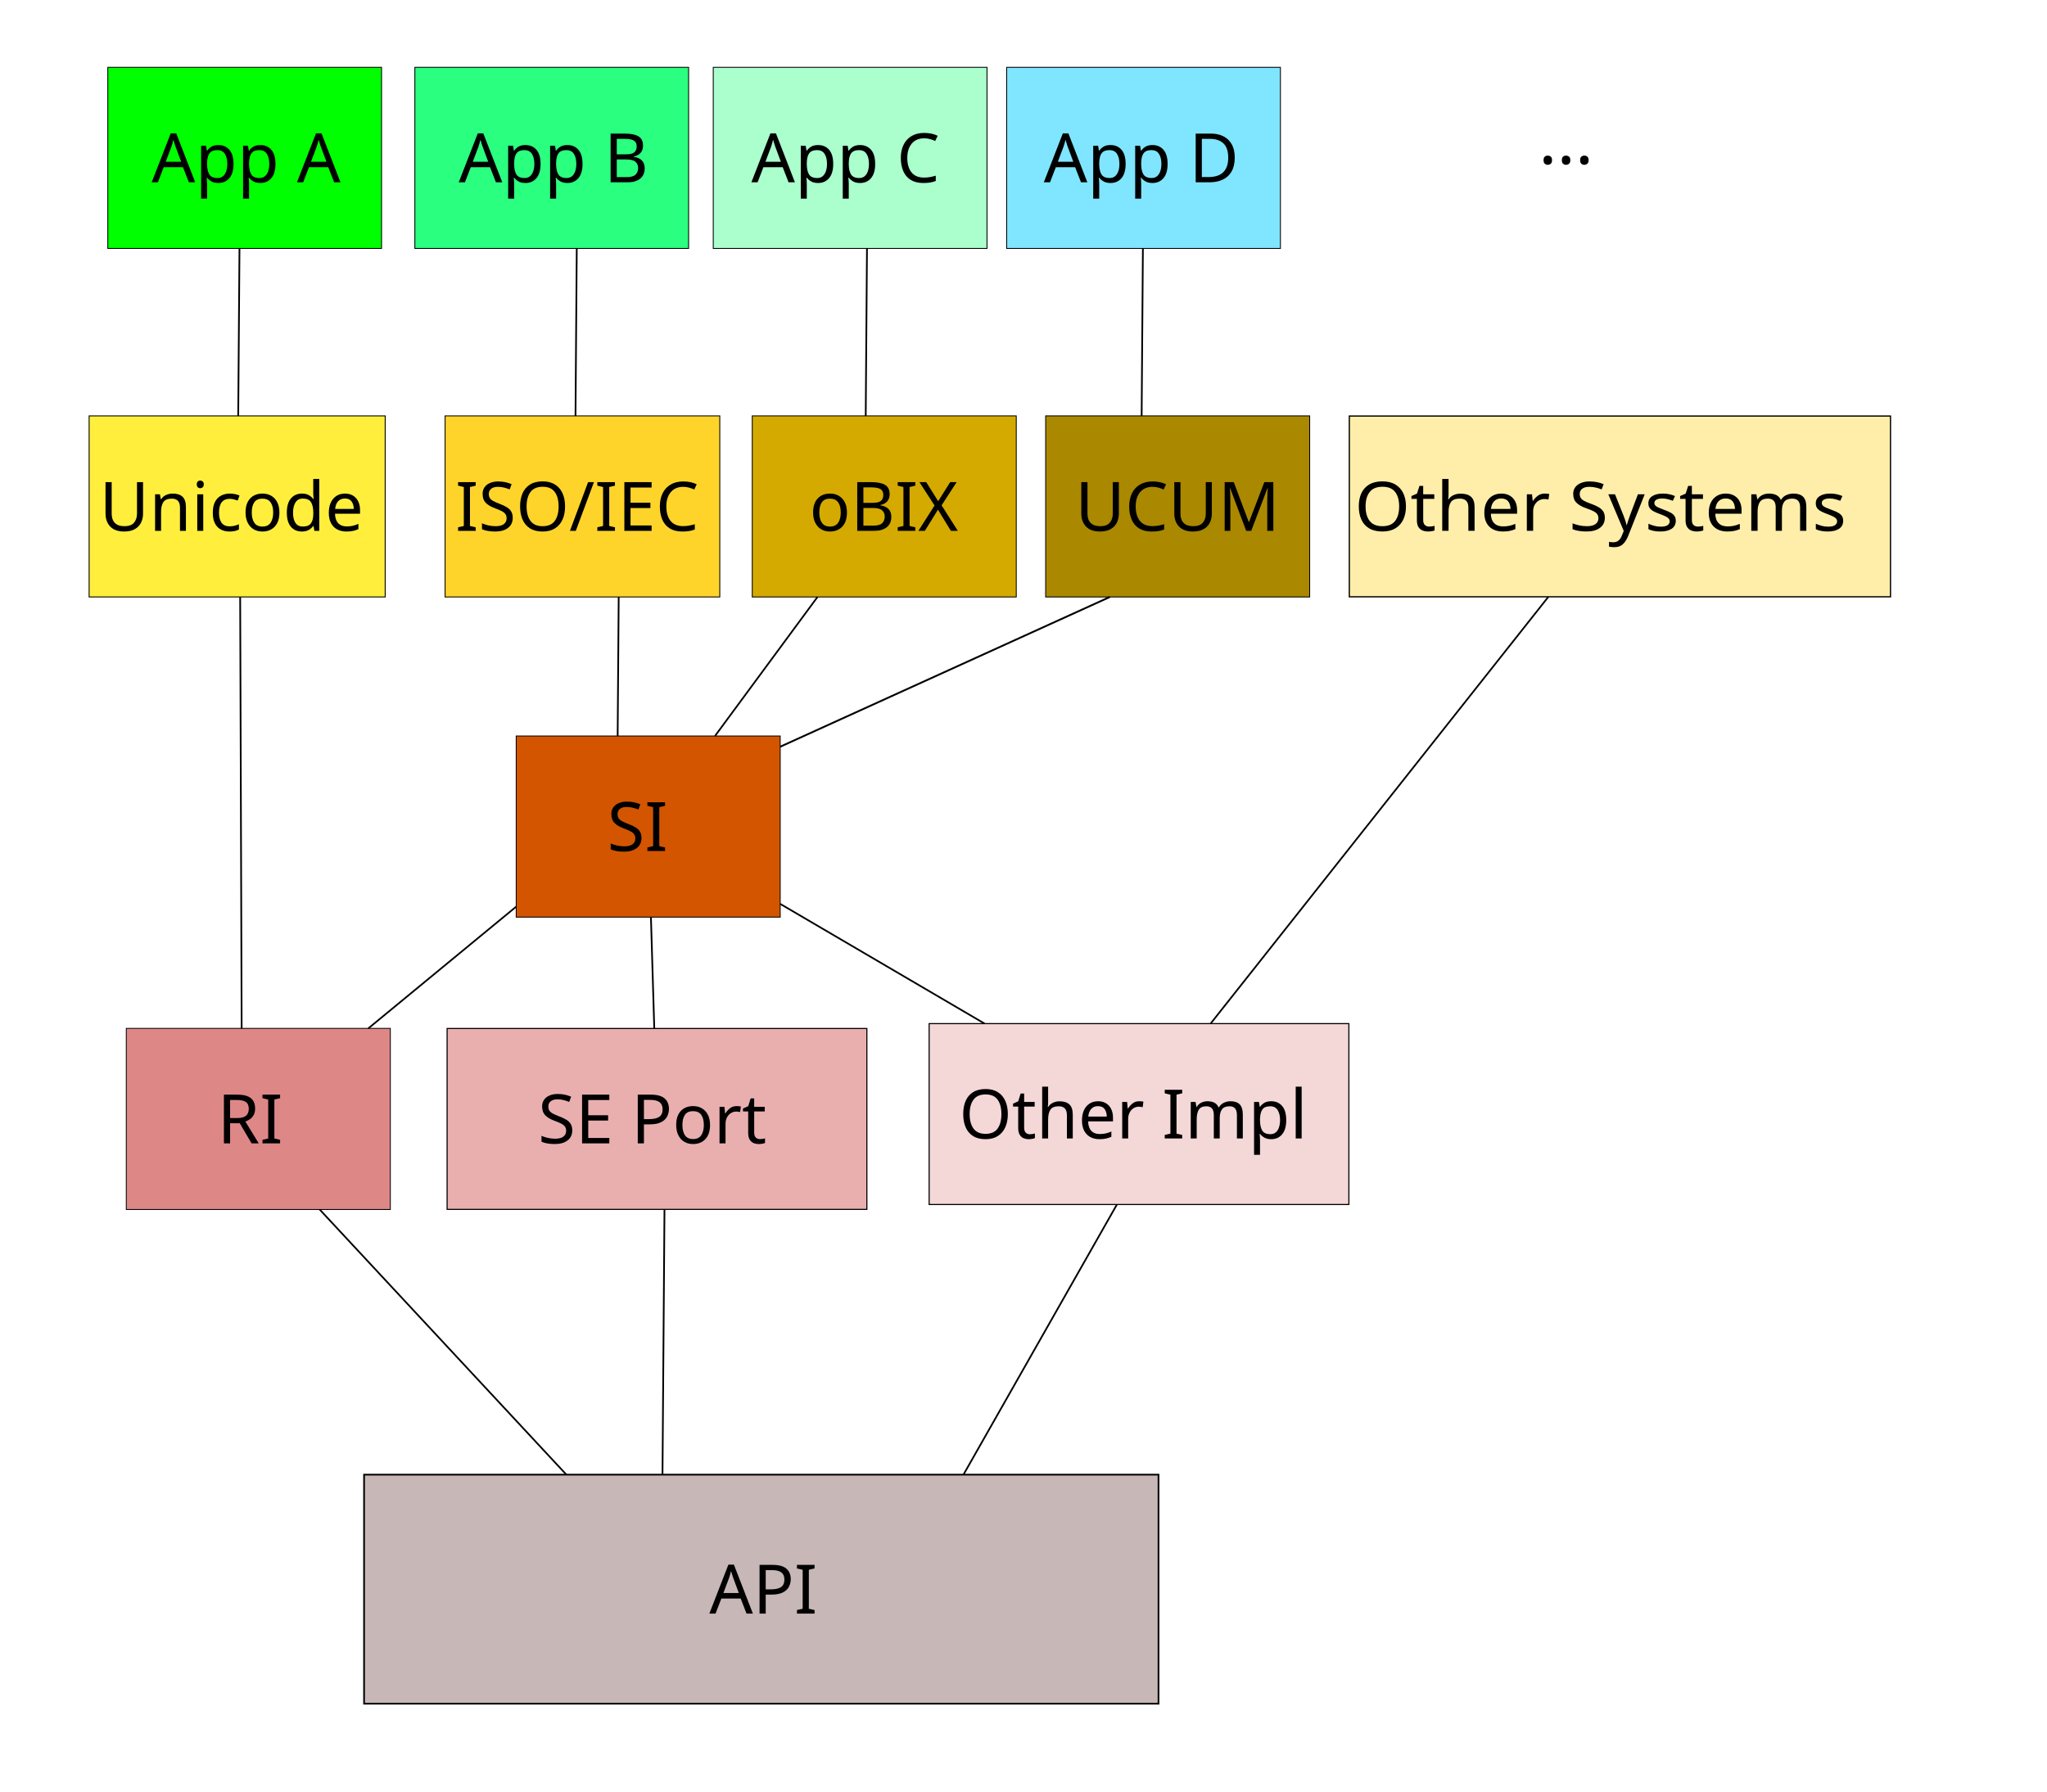
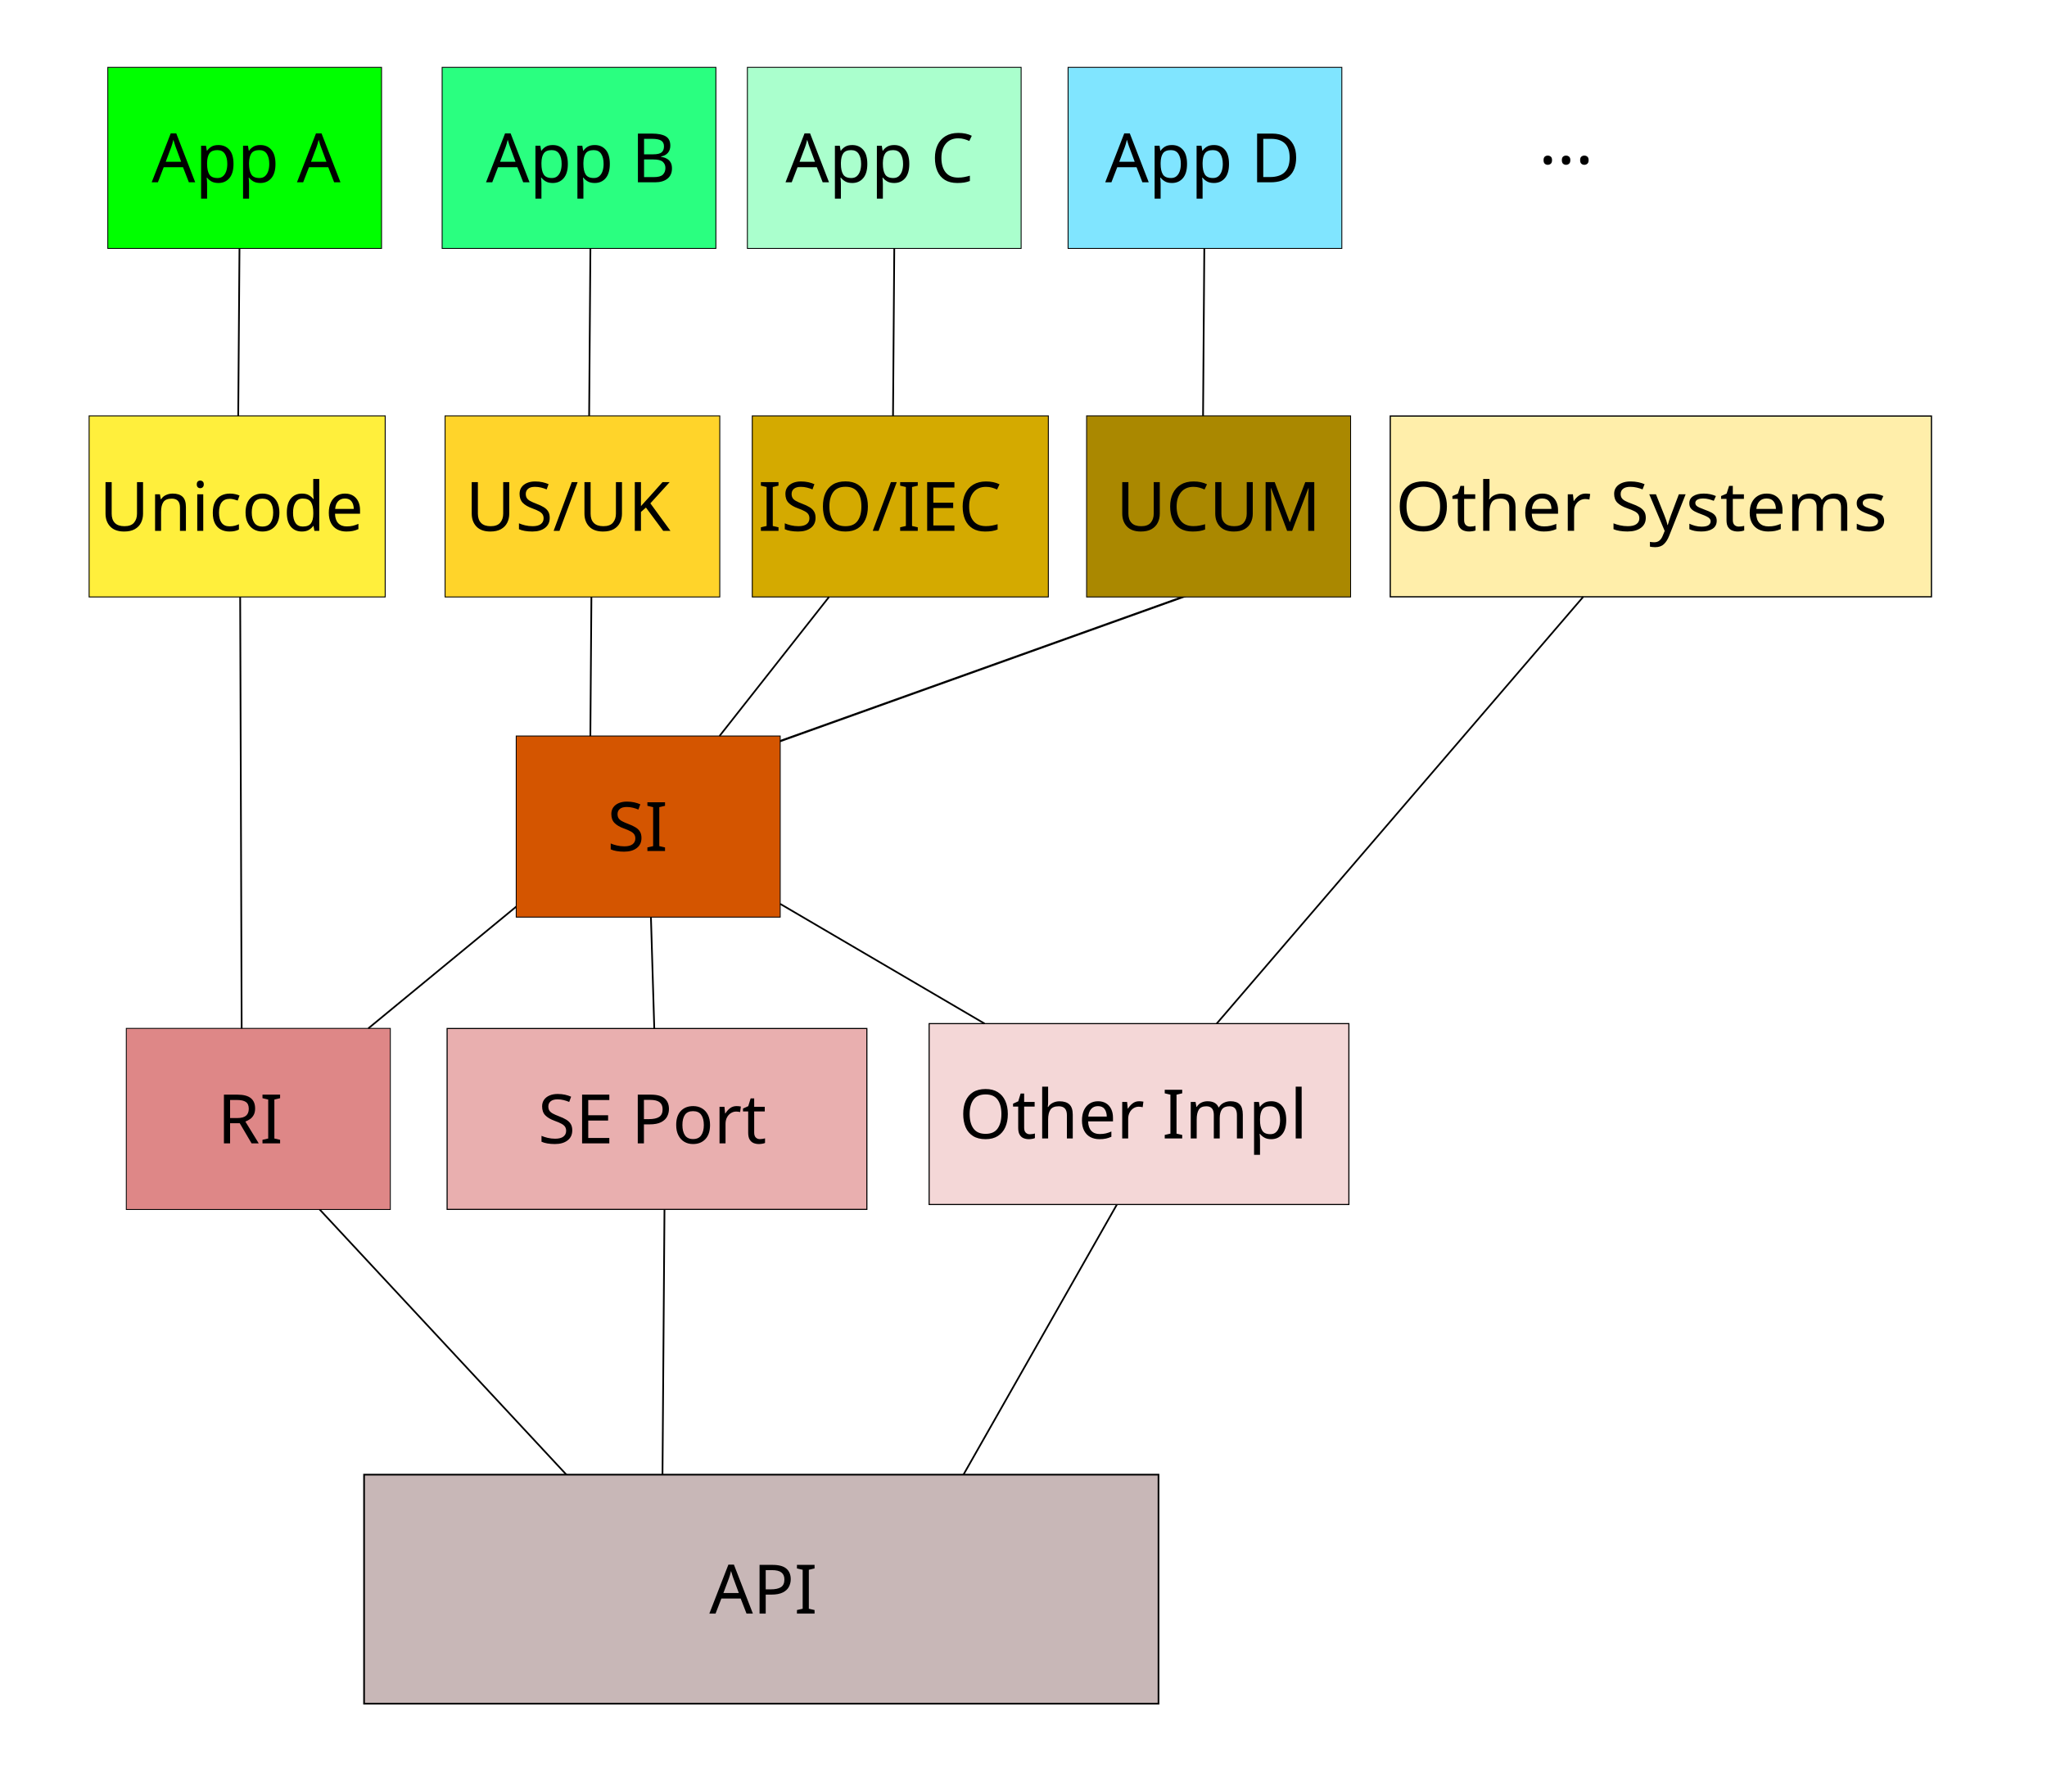
<svg xmlns="http://www.w3.org/2000/svg" width="1200" height="1050.362" id="svg2" version="1.1">
  <defs id="defs4" />
  <g id="layer1" transform="translate(0,-2.000018)">
+     <path style="fill:none;fill-rule:evenodd;stroke:#000000;stroke-width:1.238px;stroke-linecap:butt;stroke-linejoin:miter;stroke-opacity:1" d="M 453.603,437.869 703.919,348.27" id="path4278" />
    <path style="fill:none;stroke:#000000;stroke-width:1px;stroke-linecap:butt;stroke-linejoin:miter;stroke-opacity:1" d="M 388.192,890.167 389.709,687.592" id="path3974-1-0" />
-     <path style="fill:none;stroke:#000000;stroke-width:1px;stroke-linecap:butt;stroke-linejoin:miter;stroke-opacity:1" d="M 507.17,291.058 508.687,88.483" id="path3974-1-3" />
+     <path style="fill:none;stroke:#000000;stroke-width:1px;stroke-linecap:butt;stroke-linejoin:miter;stroke-opacity:1" d="M 523.17,291.058 524.687,88.483" id="path3974-1-3" />
    <path style="fill:none;stroke:#000000;stroke-width:1px;stroke-linecap:butt;stroke-linejoin:miter;stroke-opacity:1" d="M 139.256,298.899 140.773,96.325" id="path3974-1-7" />
-     <path style="fill:none;stroke:#000000;stroke-width:1px;stroke-linecap:butt;stroke-linejoin:miter;stroke-opacity:1" d="m 361.53,507.49 1.517,-202.575" id="path3974-1-6" />
-     <path style="fill:none;stroke:#000000;stroke-width:1px;stroke-linecap:butt;stroke-linejoin:miter;stroke-opacity:1" d="M 337.055,288.122 338.572,85.548" id="path3974-1" />
-     <path style="fill:none;stroke:#000000;stroke-width:1px;stroke-linecap:butt;stroke-linejoin:miter;stroke-opacity:1" d="M 668.857,299.362 670.374,96.788" id="path3974" />
+     <path style="fill:none;stroke:#000000;stroke-width:1px;stroke-linecap:butt;stroke-linejoin:miter;stroke-opacity:1" d="m 345.53,507.49 1.517,-202.575" id="path3974-1-6" />
+     <path style="fill:none;stroke:#000000;stroke-width:1px;stroke-linecap:butt;stroke-linejoin:miter;stroke-opacity:1" d="M 345.055,288.122 346.572,85.548" id="path3974-1" />
+     <path style="fill:none;stroke:#000000;stroke-width:1px;stroke-linecap:butt;stroke-linejoin:miter;stroke-opacity:1" d="M 704.857,299.362 706.374,96.788" id="path3974" />
    <path style="fill:none;stroke:#000000;stroke-width:1px;stroke-linecap:butt;stroke-linejoin:miter;stroke-opacity:1" d="M 543.714,903.791 675.143,672.362" id="path3078" />
    <path style="fill:none;stroke:#000000;stroke-width:1px;stroke-linecap:butt;stroke-linejoin:miter;stroke-opacity:1" d="M 366.571,903.791 138,658.076" id="path3074" />
    <g id="g3005" transform="translate(58,0)">
      <rect y="866.648" x="155.429" height="134.286" width="465.714" id="rect2993" style="fill:#c8b7b7;fill-rule:evenodd;stroke:#000000;stroke-width:1px;stroke-linecap:butt;stroke-linejoin:miter;stroke-opacity:1" />
      <text id="text2995" y="948.107" x="357.836" style="font-style:normal;font-weight:normal;font-size:40px;line-height:125%;font-family:Sans;letter-spacing:0px;word-spacing:0px;fill:#000000;fill-opacity:1;stroke:none" xml:space="preserve">
        <tspan y="948.107" x="357.836" id="tspan2997">API</tspan>
      </text>
    </g>
    <g id="g3053" transform="translate(4,0)">
      <rect style="fill:#e9afaf;fill-rule:evenodd;stroke:#000000;stroke-width:0.646px;stroke-linecap:butt;stroke-linejoin:miter;stroke-opacity:1" id="rect3012" width="246.068" height="106.068" x="258.109" y="605.042" />
      <text xml:space="preserve" style="font-style:normal;font-weight:normal;font-size:40px;line-height:125%;font-family:Sans;letter-spacing:0px;word-spacing:0px;fill:#000000;fill-opacity:1;stroke:none" x="311.397" y="672.393" id="text3014">
        <tspan id="tspan3016" x="311.397" y="672.393">SE Port</tspan>
      </text>
    </g>
    <g id="g3045" transform="translate(16,4.285695)">
      <rect y="600.69" x="58.042" height="106.202" width="154.773" id="rect3028" style="fill:#de8787;fill-rule:evenodd;stroke:#000000;stroke-width:0.513px;stroke-linecap:butt;stroke-linejoin:miter;stroke-opacity:1" />
      <text id="text3030" y="668.107" x="111.397" style="font-style:normal;font-weight:normal;font-size:40px;line-height:125%;font-family:Sans;letter-spacing:0px;word-spacing:0px;fill:#000000;fill-opacity:1;stroke:none" xml:space="preserve">
        <tspan y="668.107" x="111.397" id="tspan3032">RI</tspan>
      </text>
    </g>
    <g id="g3069" transform="translate(58,0)">
      <rect y="602.185" x="486.68" height="106.068" width="246.068" id="rect3060" style="fill:#f4d7d7;fill-rule:evenodd;stroke:#000000;stroke-width:0.646px;stroke-linecap:butt;stroke-linejoin:miter;stroke-opacity:1" />
      <text id="text3062" y="667.003" x="506.15" style="font-style:normal;font-weight:normal;font-size:39.849px;line-height:125%;font-family:Sans;letter-spacing:0px;word-spacing:0px;fill:#000000;fill-opacity:1;stroke:none" xml:space="preserve" transform="scale(0.9962173,1.003797)">
        <tspan y="667.003" x="506.15" id="tspan3064">Other Impl</tspan>
      </text>
    </g>
    <path style="fill:none;stroke:#000000;stroke-width:1px;stroke-linecap:butt;stroke-linejoin:miter;stroke-opacity:1" d="M 215.92,604.976 366.571,480.934" id="path3113" />
    <g id="g3097" transform="translate(283.7143,-2.857143)">
      <rect style="fill:#d45500;fill-rule:evenodd;stroke:#000000;stroke-width:0.513px;stroke-linecap:butt;stroke-linejoin:miter;stroke-opacity:1" id="rect3084" width="154.773" height="106.202" x="18.899" y="436.404" />
      <text xml:space="preserve" style="font-style:normal;font-weight:normal;font-size:40px;line-height:125%;font-family:Sans;letter-spacing:0px;word-spacing:0px;fill:#000000;fill-opacity:1;stroke:none" x="72.254" y="503.821" id="text3086">
        <tspan id="tspan3088" x="72.254" y="503.821">SI</tspan>
      </text>
    </g>
    <g id="g3426" transform="translate(214.5714,-0.4316557)">
      <rect y="246.267" x="46.345" height="106.191" width="161.036" id="rect3104" style="fill:#ffd42a;fill-rule:evenodd;stroke:#000000;stroke-width:0.523px;stroke-linecap:butt;stroke-linejoin:miter;stroke-opacity:1" />
-       <text id="text3106" y="313.679" x="52.371" style="font-style:normal;font-weight:normal;font-size:40px;line-height:125%;font-family:Sans;letter-spacing:0px;word-spacing:0px;fill:#000000;fill-opacity:1;stroke:none" xml:space="preserve">
-         <tspan y="313.679" x="52.371" id="tspan3108">ISO/IEC</tspan>
+       <text id="text3106" y="313.679" x="58.371" style="font-style:normal;font-weight:normal;font-size:40px;line-height:125%;font-family:Sans;letter-spacing:0px;word-spacing:0px;fill:#000000;fill-opacity:1;stroke:none" xml:space="preserve">
+         <tspan y="313.679" x="58.371" id="tspan3108">US/UK</tspan>
      </text>
    </g>
    <path style="fill:none;stroke:#000000;stroke-width:1px;stroke-linecap:butt;stroke-linejoin:miter;stroke-opacity:1" d="m 383.552,605.042 -1.959,-65.294" id="path3115" />
-     <g id="g3414" transform="translate(215.5172,-0.4316512)">
+     <g id="g3414" transform="translate(239.5172,-0.4316512)">
      <rect style="fill:#aa8800;fill-rule:evenodd;stroke:#000000;stroke-width:0.513px;stroke-linecap:butt;stroke-linejoin:miter;stroke-opacity:1" id="rect3894" width="154.773" height="106.202" x="397.471" y="246.261" />
      <text xml:space="preserve" style="font-style:normal;font-weight:normal;font-size:40px;line-height:125%;font-family:Sans;letter-spacing:0px;word-spacing:0px;fill:#000000;fill-opacity:1;stroke:none" x="414.779" y="313.679" id="text3896">
        <tspan id="tspan3898" x="414.779" y="313.679">UCUM</tspan>
      </text>
    </g>
-     <g id="g3400" transform="translate(244,-0.4291848)">
+     <g id="g3400" transform="translate(268,-0.4291848)">
      <rect style="fill:#ffeeaa;fill-rule:evenodd;stroke:#000000;stroke-width:0.733px;stroke-linecap:butt;stroke-linejoin:miter;stroke-opacity:1" id="rect3905" width="317.245" height="105.986" x="547.008" y="246.369" />
      <text transform="scale(1.02423,0.976343)" xml:space="preserve" style="font-style:normal;font-weight:normal;font-size:40.965px;line-height:125%;font-family:Sans;letter-spacing:0px;word-spacing:0px;fill:#000000;fill-opacity:1;stroke:none" x="536.98" y="321.277" id="text3907">
        <tspan id="tspan3909" x="536.98" y="321.277">Other Systems</tspan>
      </text>
    </g>
-     <g id="g3943" transform="translate(159.149,2.212746)">
+     <g id="g3943" transform="translate(175.149,2.212746)">
      <rect y="39.266" x="84.047" height="106.192" width="160.478" id="rect3934" style="fill:#2aff80;fill-rule:evenodd;stroke:#000000;stroke-width:0.522px;stroke-linecap:butt;stroke-linejoin:miter;stroke-opacity:1" />
      <text id="text3936" y="106.679" x="109.774" style="font-style:normal;font-weight:normal;font-size:40px;line-height:125%;font-family:Sans;letter-spacing:0px;word-spacing:0px;fill:#000000;fill-opacity:1;stroke:none" xml:space="preserve">
        <tspan y="106.679" x="109.774" id="tspan3938">App B</tspan>
      </text>
    </g>
-     <g id="g4257" transform="translate(196,-2.212746)">
+     <g id="g4257" transform="translate(232,-2.212746)">
      <rect style="fill:#80e5ff;fill-opacity:1;fill-rule:evenodd;stroke:#000000;stroke-width:0.522px;stroke-linecap:butt;stroke-linejoin:miter;stroke-opacity:1" id="rect3950" width="160.478" height="106.192" x="394.135" y="43.692" />
      <text xml:space="preserve" style="font-style:normal;font-weight:normal;font-size:40px;line-height:125%;font-family:Sans;letter-spacing:0px;word-spacing:0px;fill:#000000;fill-opacity:1;stroke:none" x="415.908" y="111.104" id="text3952">
        <tspan id="tspan3954" x="415.908" y="111.104">App D</tspan>
      </text>
    </g>
    <text xml:space="preserve" style="font-style:normal;font-weight:normal;font-size:40px;line-height:125%;font-family:Sans;letter-spacing:0px;word-spacing:0px;fill:#000000;fill-opacity:1;stroke:none" x="902" y="98.076" id="text3959">
      <tspan id="tspan3961" x="902" y="98.076">...</tspan>
    </text>
    <g id="g3419" transform="translate(217.9692,-1.999995)">
-       <rect style="fill:#d4aa00;fill-rule:evenodd;stroke:#000000;stroke-width:0.513px;stroke-linecap:butt;stroke-linejoin:miter;stroke-opacity:1" id="rect3394" width="154.773" height="106.202" x="223.017" y="247.83" />
-       <text xml:space="preserve" style="font-style:normal;font-weight:normal;font-size:40px;line-height:125%;font-family:Sans;letter-spacing:0px;word-spacing:0px;fill:#000000;fill-opacity:1;stroke:none" x="256.487" y="315.247" id="text3396">
-         <tspan id="tspan3398" x="256.487" y="315.247">oBIX</tspan>
+       <g id="g3412">
+         <rect y="247.845" x="223.032" height="106.171" width="173.563" id="rect3394" style="fill:#d4aa00;fill-rule:evenodd;stroke:#000000;stroke-width:0.543px;stroke-linecap:butt;stroke-linejoin:miter;stroke-opacity:1" />
+         <text id="text3396" y="315.247" x="226.487" style="font-style:normal;font-weight:normal;font-size:40px;line-height:125%;font-family:Sans;letter-spacing:0px;word-spacing:0px;fill:#000000;fill-opacity:1;stroke:none" xml:space="preserve">
+           <tspan y="315.247" x="226.487" id="tspan3398">ISO/IEC</tspan>
+         </text>
+       </g>
+       <text xml:space="preserve" style="font-style:normal;font-weight:normal;font-size:40px;line-height:125%;font-family:sans-serif;letter-spacing:0px;word-spacing:0px;fill:#000000;fill-opacity:1;stroke:none;stroke-width:1px;stroke-linecap:butt;stroke-linejoin:miter;stroke-opacity:1" x="324.68" y="373.699" id="text3408">
+         <tspan id="tspan3410" x="324.68" y="373.699" />
      </text>
    </g>
-     <g id="g4262" transform="translate(196,0.6443977)">
+     <g id="g4262" transform="translate(216,0.6443977)">
      <rect style="fill:#aaffcd;fill-opacity:1;fill-rule:evenodd;stroke:#000000;stroke-width:0.522px;stroke-linecap:butt;stroke-linejoin:miter;stroke-opacity:1" id="rect3433" width="160.478" height="106.192" x="222.133" y="40.834" />
      <text xml:space="preserve" style="font-style:normal;font-weight:normal;font-size:40px;line-height:125%;font-family:Sans;letter-spacing:0px;word-spacing:0px;fill:#000000;fill-opacity:1;stroke:none" x="244.482" y="108.247" id="text3435">
        <tspan id="tspan3437" x="244.482" y="108.247">App C</tspan>
      </text>
    </g>
    <g transform="translate(-6.105226,1.568349)" id="g4198">
      <g id="g4206" transform="translate(12,-2)">
        <rect y="246.276" x="46.355" height="106.171" width="173.563" id="rect4200" style="fill:#ffef3c;fill-opacity:1;fill-rule:evenodd;stroke:#000000;stroke-width:0.543px;stroke-linecap:butt;stroke-linejoin:miter;stroke-opacity:1" />
        <text id="text4202" y="313.679" x="52.371" style="font-style:normal;font-weight:normal;font-size:40px;line-height:125%;font-family:Sans;letter-spacing:0px;word-spacing:0px;fill:#000000;fill-opacity:1;stroke:none" xml:space="preserve">
          <tspan y="313.679" x="52.371" id="tspan4204">Unicode</tspan>
        </text>
      </g>
    </g>
    <path style="fill:none;fill-rule:evenodd;stroke:#000000;stroke-width:1px;stroke-linecap:butt;stroke-linejoin:miter;stroke-opacity:1" d="m 140.795,352.016 0.869,252.959" id="path4211" />
    <g transform="translate(-20.85098,2.212746)" id="g4245">
      <rect style="fill:#00ff00;fill-rule:evenodd;stroke:#000000;stroke-width:0.522px;stroke-linecap:butt;stroke-linejoin:miter;stroke-opacity:1" id="rect4247" width="160.478" height="106.192" x="84.047" y="39.266" />
      <text xml:space="preserve" style="font-style:normal;font-weight:normal;font-size:40px;line-height:125%;font-family:Sans;letter-spacing:0px;word-spacing:0px;fill:#000000;fill-opacity:1;stroke:none" x="109.774" y="106.679" id="text4249">
        <tspan id="tspan4251" x="109.774" y="106.679">App A</tspan>
      </text>
    </g>
-     <path style="fill:none;fill-rule:evenodd;stroke:#000000;stroke-width:1px;stroke-linecap:butt;stroke-linejoin:miter;stroke-opacity:1" d="m 419.142,433.547 60.088,-81.516" id="path4274" />
-     <path style="fill:none;fill-rule:evenodd;stroke:#000000;stroke-width:1.076px;stroke-linecap:butt;stroke-linejoin:miter;stroke-opacity:1" d="M 457.394,439.825 650.621,352.027" id="path4278" />
+     <path style="fill:none;fill-rule:evenodd;stroke:#000000;stroke-width:1px;stroke-linecap:butt;stroke-linejoin:miter;stroke-opacity:1" d="m 421.804,433.547 64.186,-81.531" id="path4274" />
    <path style="fill:none;fill-rule:evenodd;stroke:#000000;stroke-width:1px;stroke-linecap:butt;stroke-linejoin:miter;stroke-opacity:1" d="M 577.197,602.185 457.387,531.989" id="path4280" />
-     <path style="fill:none;fill-rule:evenodd;stroke:#000000;stroke-width:1px;stroke-linecap:butt;stroke-linejoin:miter;stroke-opacity:1" d="M 907.699,351.926 709.678,602.185" id="path4208" />
+     <path style="fill:none;fill-rule:evenodd;stroke:#000000;stroke-width:1px;stroke-linecap:butt;stroke-linejoin:miter;stroke-opacity:1" d="M 928.129,351.926 713.251,602.185" id="path4208" />
  </g>
</svg>
